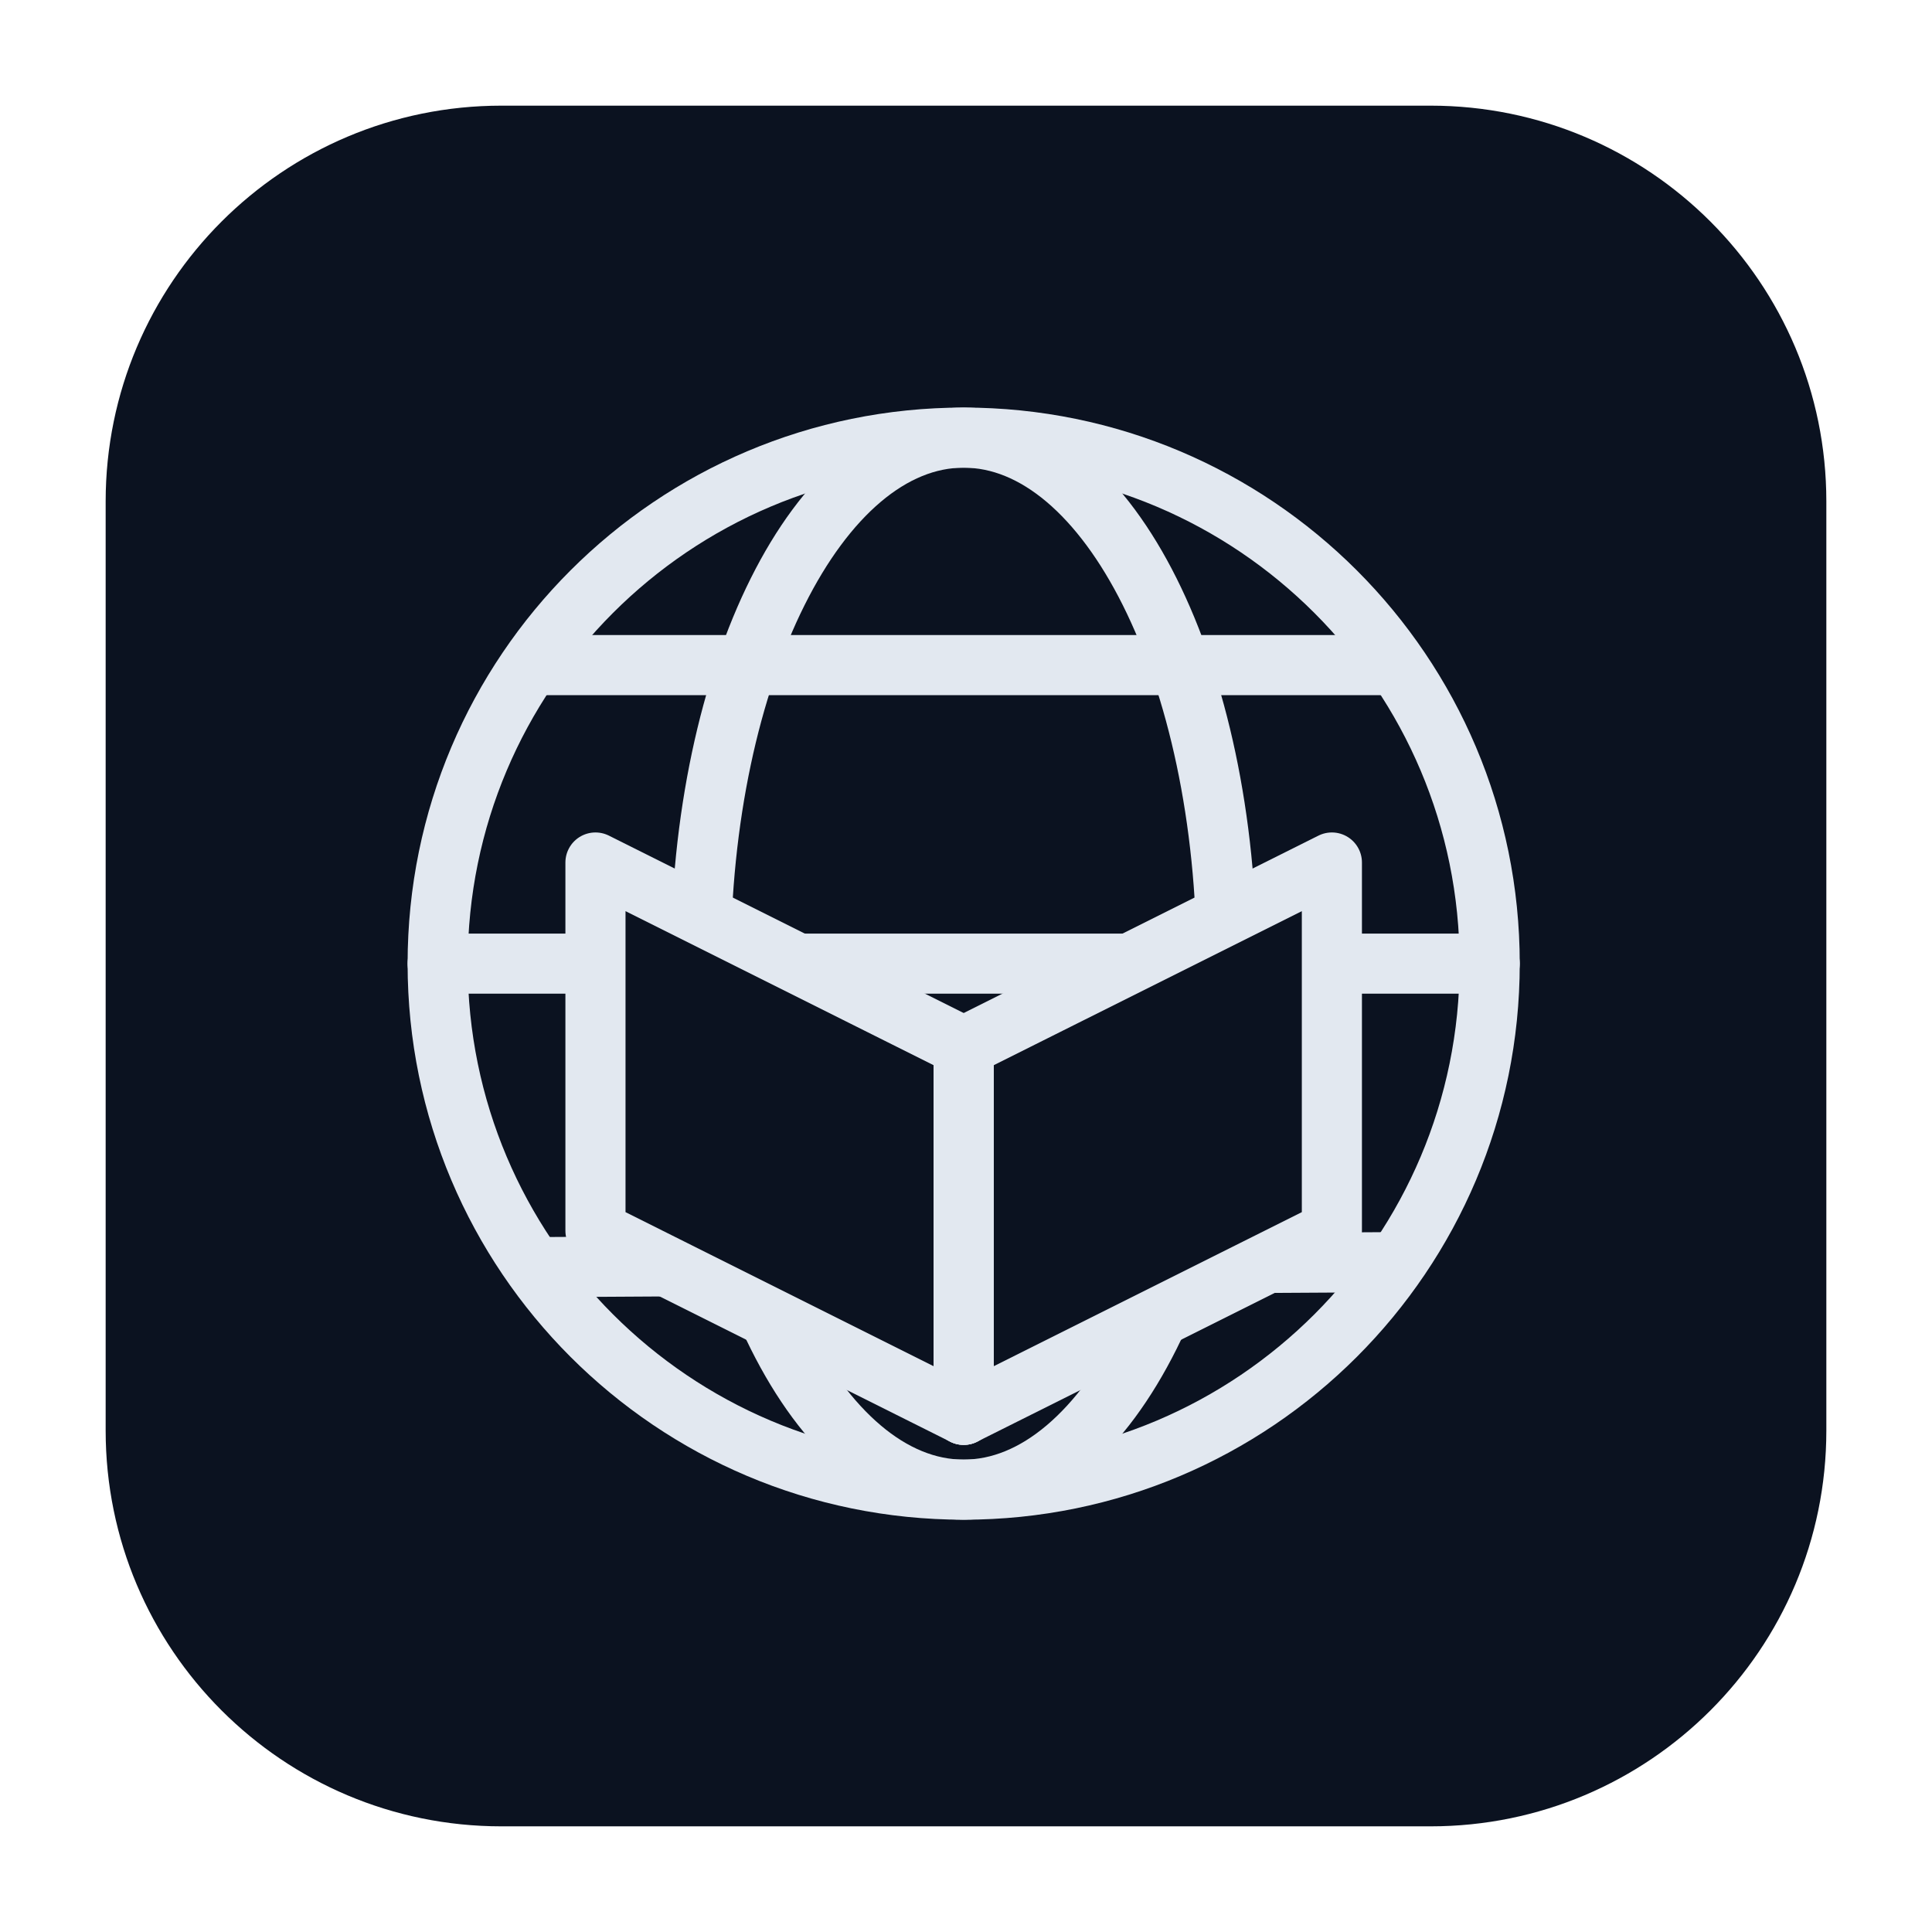
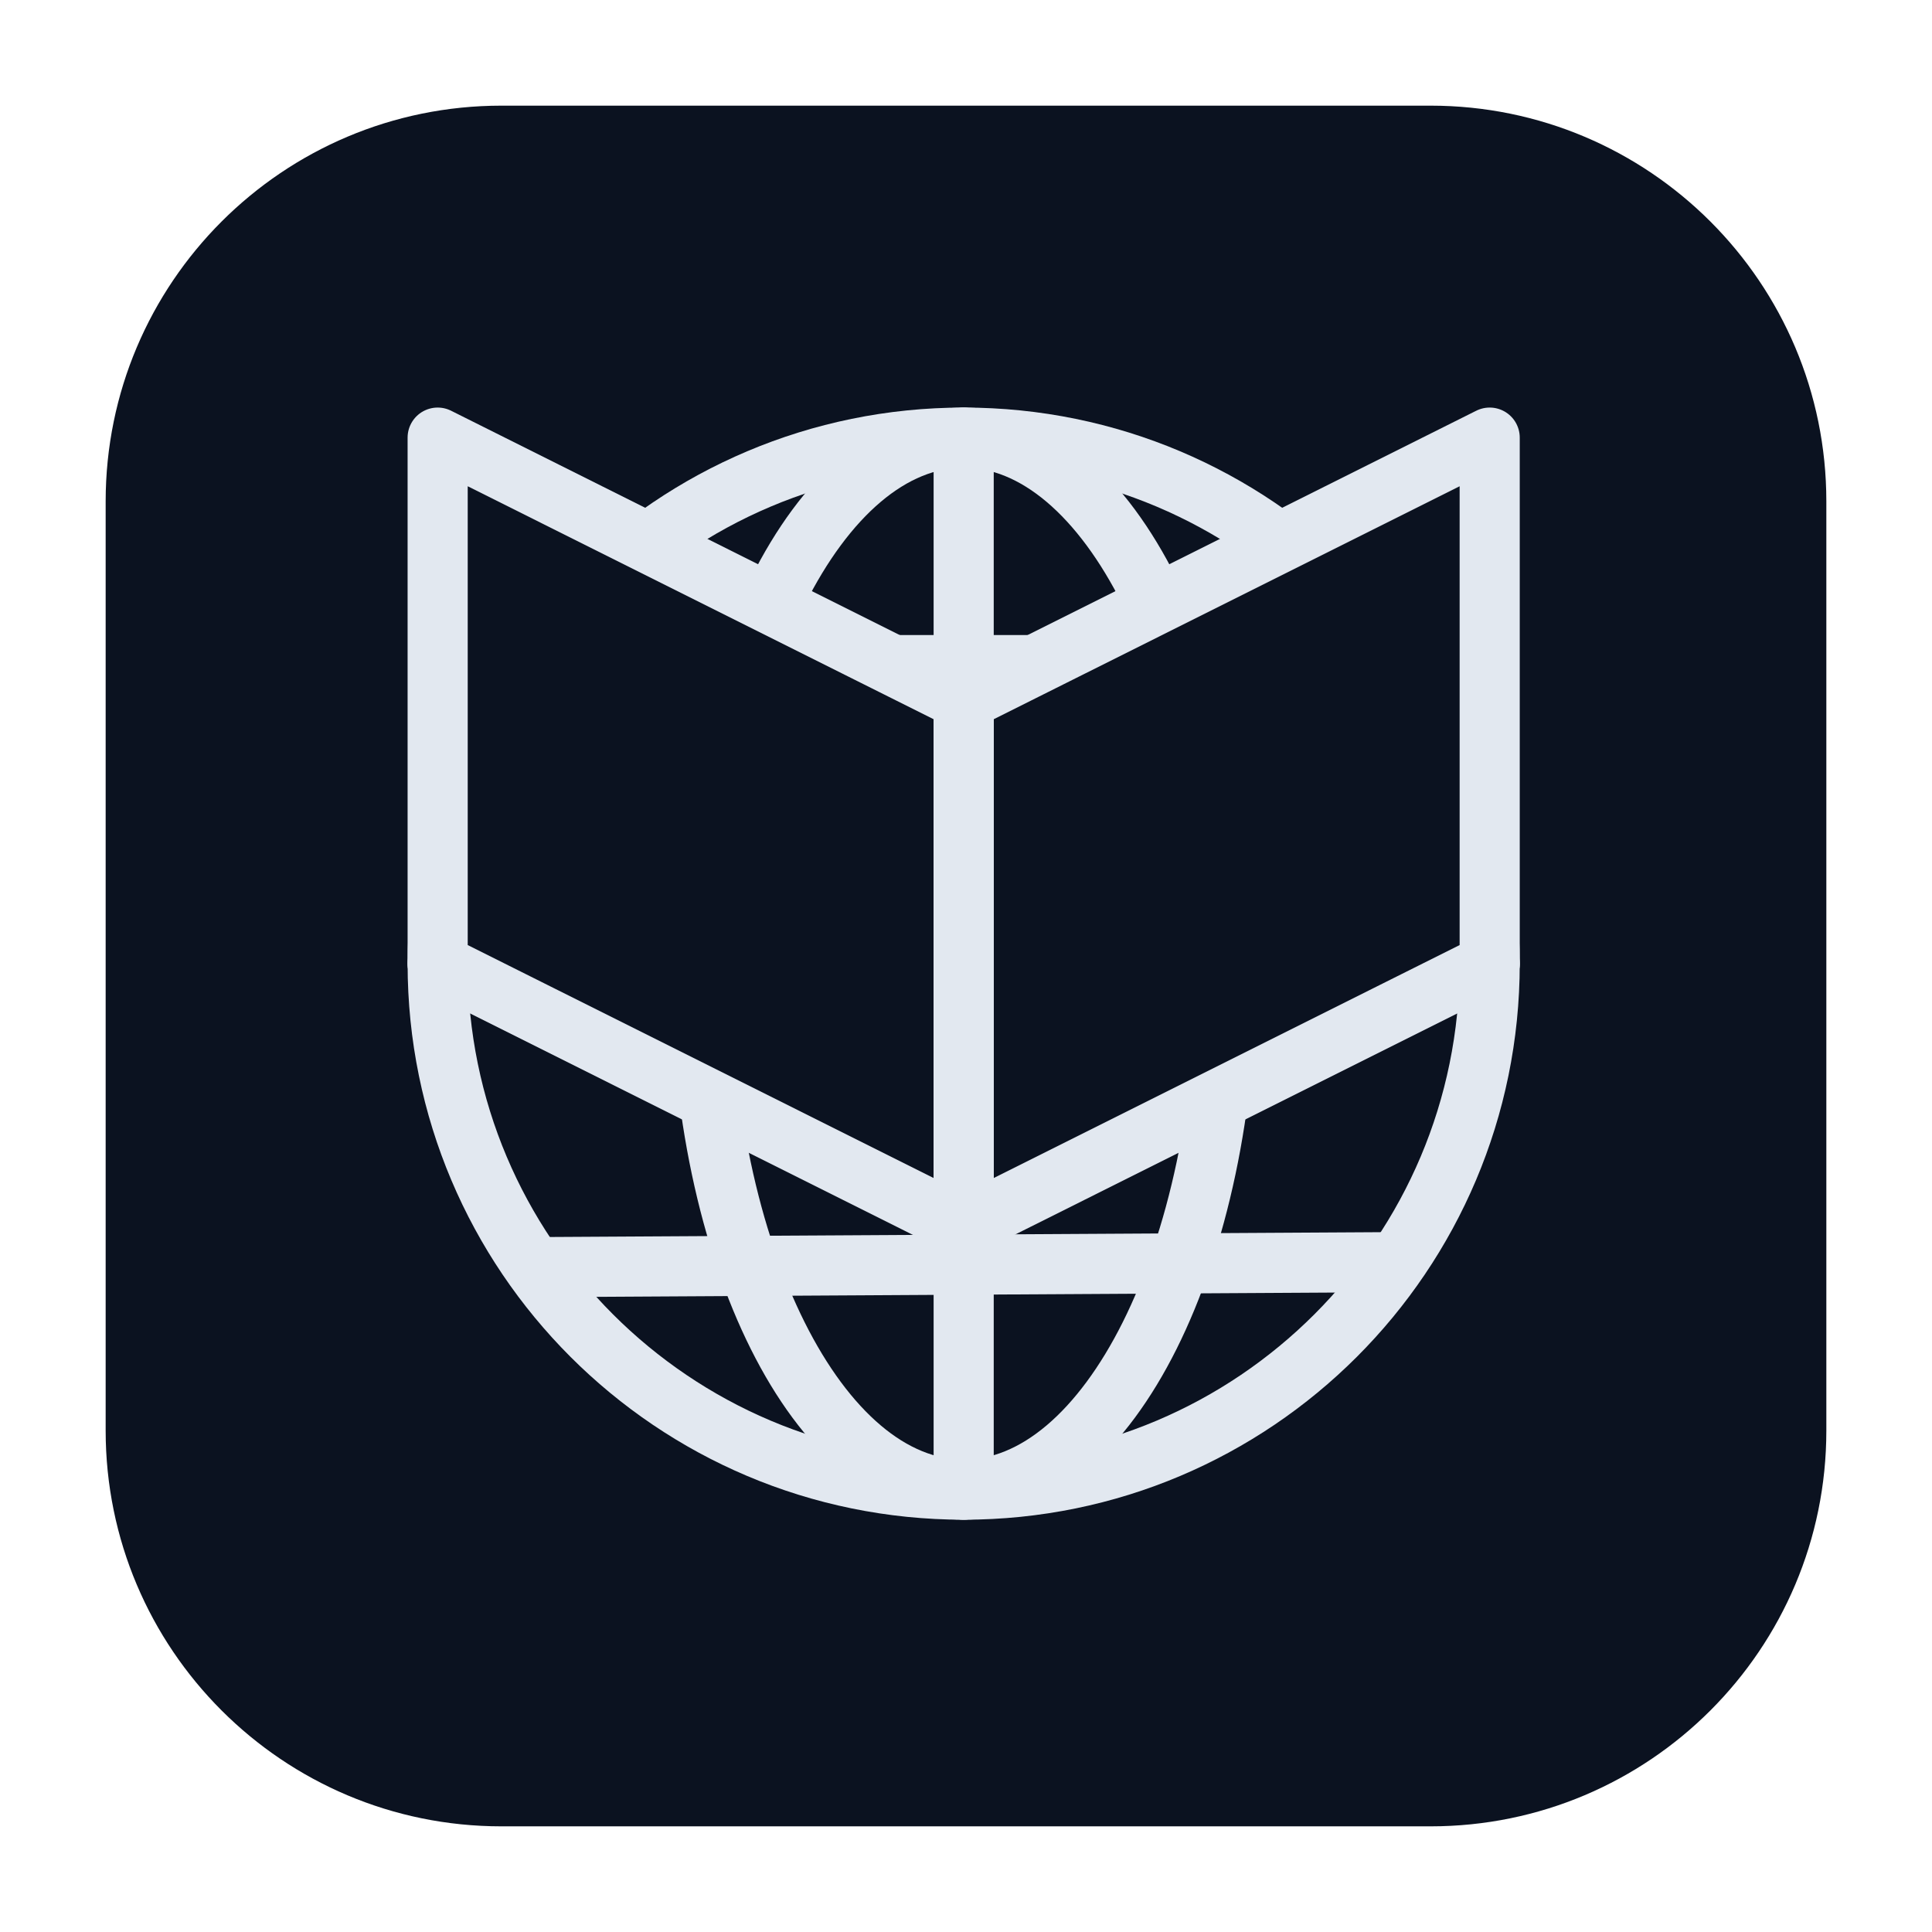
<svg xmlns="http://www.w3.org/2000/svg" viewBox="0 0 64 64" width="64" height="64" role="img" aria-label="Terramentor">
  <rect x="3.5" y="3.5" width="57" height="57" rx="13.11" fill="#0b1220" />
  <g transform="translate(14.018 13.72) scale(0.096)" fill="#0b1220" stroke="#e2e8f0" stroke-width="20.744" stroke-linejoin="round" stroke-linecap="round">
    <clipPath id="tm-cull-p08ku8">
-       <path clip-rule="evenodd" d="M-400 -400 H800 V800 H-400 Z M313.567 154.706 L186.51 218.238 L186.51 345.295 L313.567 281.763 Z M59.453 154.706 L186.51 218.238 L186.51 345.295 L59.453 281.763 Z" />
+       <path clip-rule="evenodd" d="M-400 -400 H800 V800 H-400 Z M368.02 8.09 L186.51 98.85 L186.51 280.36 L368.02 189.6 Z M5 8.09 L186.51 98.85 L186.51 280.36 L5 189.6 Z" />
    </clipPath>
    <g clip-path="url(#tm-cull-p08ku8)">
      <circle cx="186.51" cy="189.6" r="181.51" />
      <g fill="none">
        <ellipse cx="186.51" cy="189.6" rx="90.76" ry="181.51" />
        <line x1="334.58" y1="86.59" x2="38.44" y2="86.59" />
        <line x1="335.38" y1="292.61" x2="38.72" y2="294.33" />
        <line x1="368.02" y1="189.6" x2="5" y2="189.6" />
      </g>
    </g>
-     <polygon points="313.567 154.706 186.51 218.238 186.51 345.295 313.567 281.763" />
-     <polygon points="59.453 154.706 186.51 218.238 186.51 345.295 59.453 281.763" />
-     <line fill="none" x1="186.51" y1="218.238" x2="186.51" y2="345.295" />
+     <polygon points="368.02 8.09 186.51 98.85 186.51 280.36 368.02 189.6" />
+     <polygon points="5 8.09 186.51 98.85 186.51 280.36 5 189.6" />
+     <line fill="none" x1="186.51" y1="8.09" x2="186.51" y2="371.11" />
  </g>
</svg>
